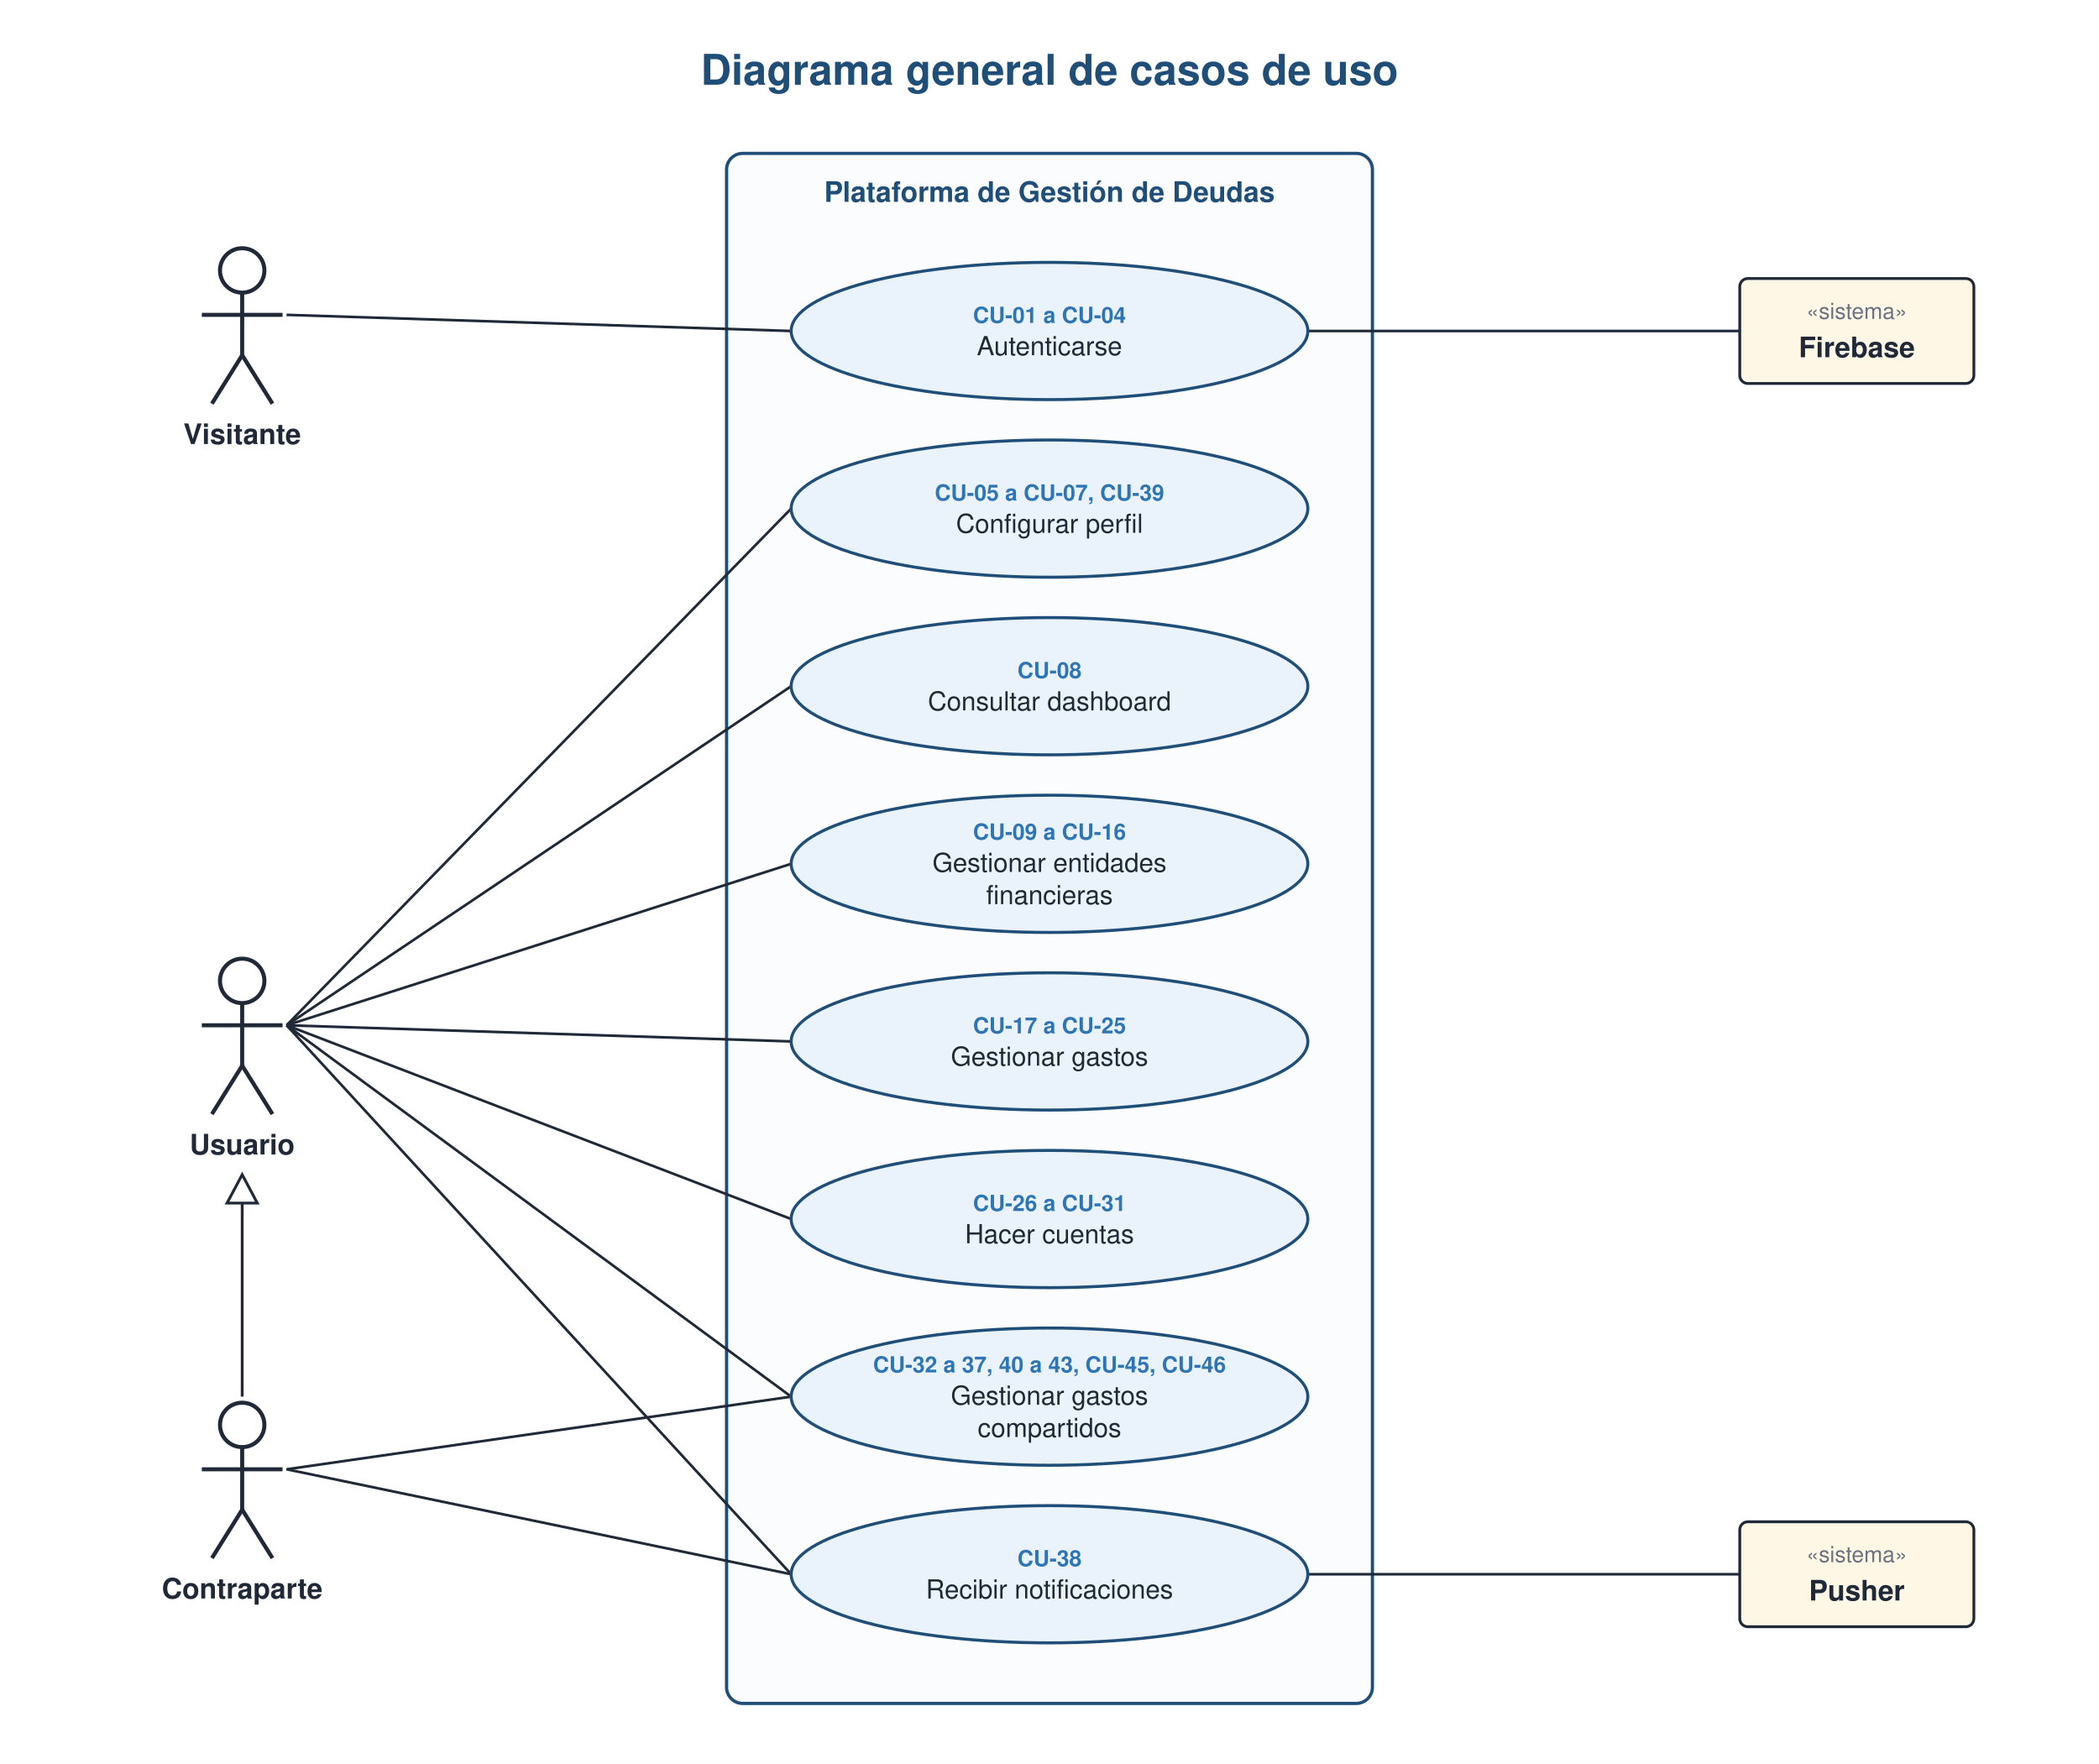
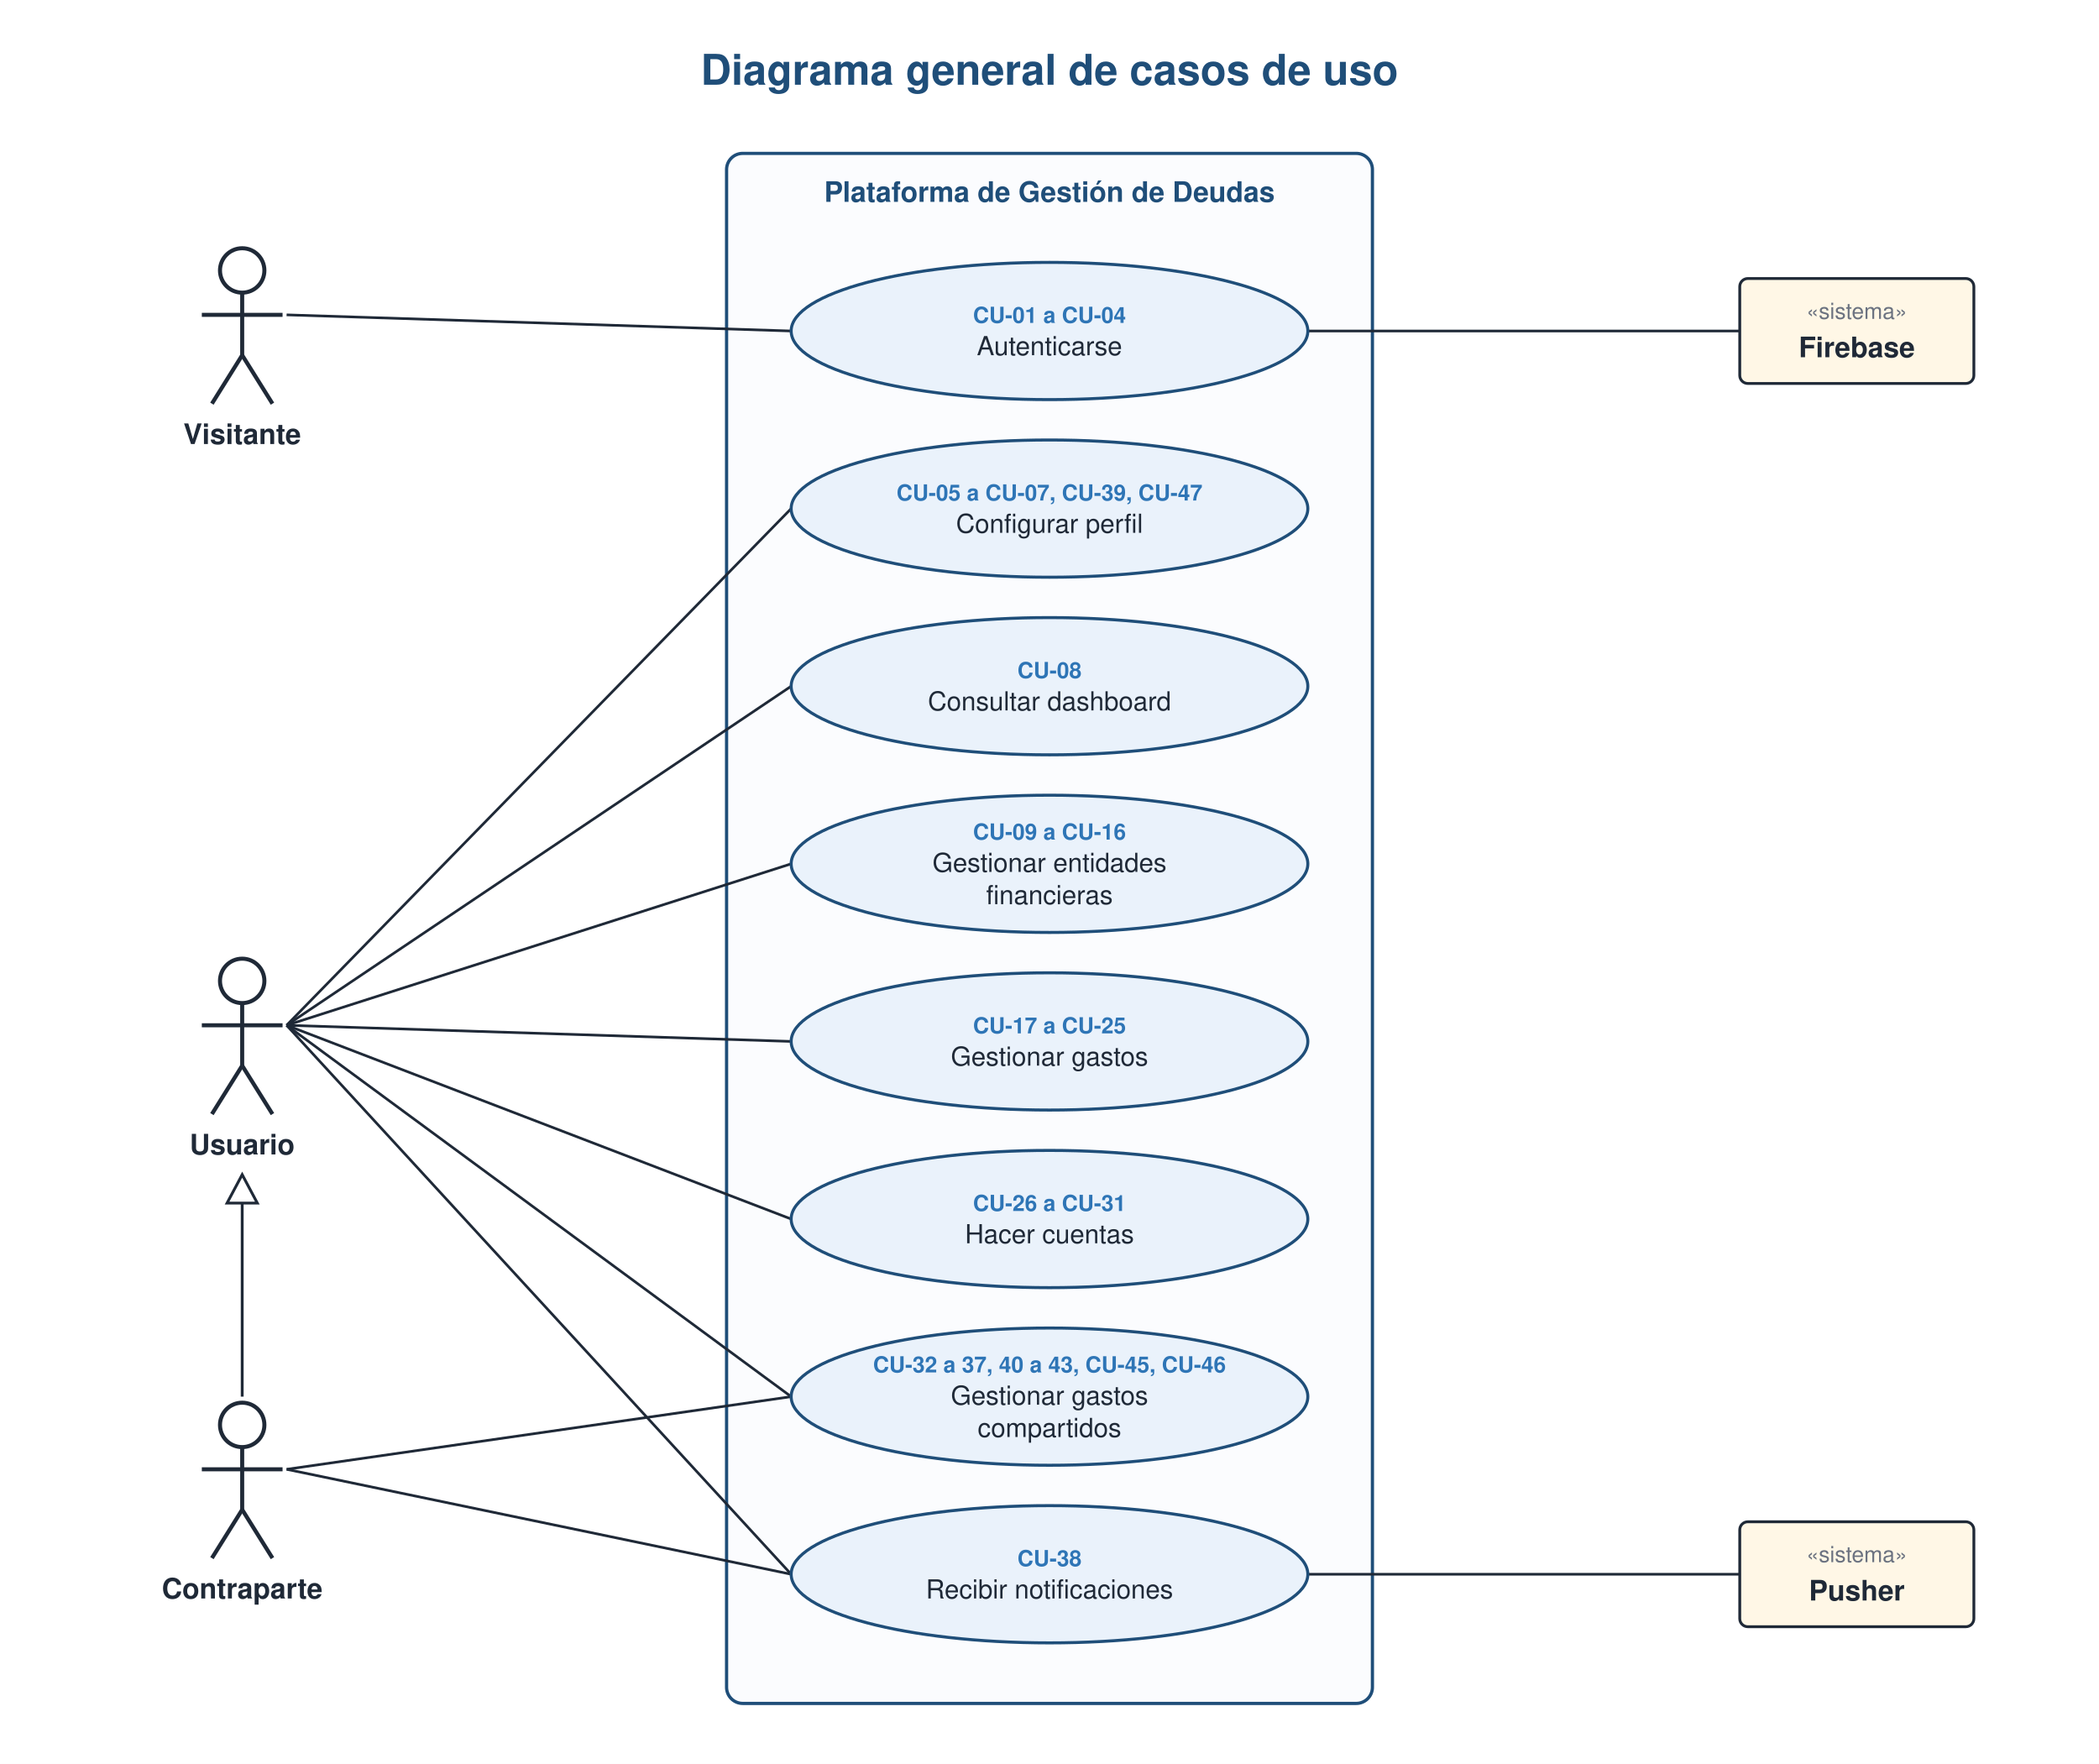
<svg xmlns="http://www.w3.org/2000/svg" width="1040" height="874" viewBox="0 0 1040 874" font-family="Helvetica">
  <rect width="1040" height="874" fill="white" />
  <text x="520.0" y="42" font-size="21" font-weight="bold" text-anchor="middle" fill="#1F4E79">Diagrama general de casos de uso</text>
  <rect x="360" y="76" width="320" height="768" rx="8" fill="#FBFCFE" stroke="#1F4E79" stroke-width="1.6" />
  <text x="520.0" y="100" font-size="14" font-weight="bold" text-anchor="middle" fill="#1F4E79">Plataforma de Gestión de Deudas</text>
  <line x1="142.0" y1="156.0" x2="392.0" y2="164.0" stroke="#1F2937" stroke-width="1.3" />
  <line x1="862.0" y1="164.0" x2="648.0" y2="164.0" stroke="#1F2937" stroke-width="1.3" />
  <line x1="142.0" y1="508.0" x2="392.0" y2="252.0" stroke="#1F2937" stroke-width="1.3" />
  <line x1="142.0" y1="508.0" x2="392.0" y2="340.0" stroke="#1F2937" stroke-width="1.3" />
  <line x1="142.0" y1="508.0" x2="392.0" y2="428.0" stroke="#1F2937" stroke-width="1.3" />
  <line x1="142.0" y1="508.0" x2="392.0" y2="516.0" stroke="#1F2937" stroke-width="1.3" />
  <line x1="142.0" y1="508.0" x2="392.0" y2="604.0" stroke="#1F2937" stroke-width="1.3" />
  <line x1="142.0" y1="508.0" x2="392.0" y2="692.0" stroke="#1F2937" stroke-width="1.3" />
  <line x1="142.0" y1="508.0" x2="392.0" y2="780.0" stroke="#1F2937" stroke-width="1.3" />
  <line x1="142.0" y1="728.0" x2="392.0" y2="692.0" stroke="#1F2937" stroke-width="1.3" />
  <line x1="142.0" y1="728.0" x2="392.0" y2="780.0" stroke="#1F2937" stroke-width="1.3" />
  <line x1="862.0" y1="780.0" x2="648.0" y2="780.0" stroke="#1F2937" stroke-width="1.3" />
  <line x1="120" y1="692.0" x2="120" y2="582.0" stroke="#1F2937" stroke-width="1.4" />
  <polygon points="120.0,582.0 127.5,596.1 112.5,596.1" fill="white" stroke="#1F2937" stroke-width="1.4" />
  <ellipse cx="520" cy="164.0" rx="128" ry="34" fill="#EAF2FB" stroke="#1F4E79" stroke-width="1.5" />
  <text x="520" y="160.0" text-anchor="middle" font-weight="bold" fill="#2E75B6" font-size="11">CU-01 a CU-04</text>
  <text x="520" y="176.0" text-anchor="middle" fill="#1F2937" font-size="13">Autenticarse</text>
  <ellipse cx="520" cy="252.0" rx="128" ry="34" fill="#EAF2FB" stroke="#1F4E79" stroke-width="1.5" />
-   <text x="520" y="248.0" text-anchor="middle" font-weight="bold" fill="#2E75B6" font-size="11">CU-05 a CU-07, CU-39</text>
+   <text x="520" y="248.0" text-anchor="middle" font-weight="bold" fill="#2E75B6" font-size="11">CU-05 a CU-07, CU-39, CU-47</text>
  <text x="520" y="264.0" text-anchor="middle" fill="#1F2937" font-size="13">Configurar perfil</text>
  <ellipse cx="520" cy="340.0" rx="128" ry="34" fill="#EAF2FB" stroke="#1F4E79" stroke-width="1.5" />
  <text x="520" y="336.0" text-anchor="middle" font-weight="bold" fill="#2E75B6" font-size="11">CU-08</text>
  <text x="520" y="352.0" text-anchor="middle" fill="#1F2937" font-size="13">Consultar dashboard</text>
  <ellipse cx="520" cy="428.0" rx="128" ry="34" fill="#EAF2FB" stroke="#1F4E79" stroke-width="1.5" />
  <text x="520" y="416.0" text-anchor="middle" font-weight="bold" fill="#2E75B6" font-size="11">CU-09 a CU-16</text>
  <text x="520" y="432.0" text-anchor="middle" fill="#1F2937" font-size="13">Gestionar entidades</text>
  <text x="520" y="448.0" text-anchor="middle" fill="#1F2937" font-size="13">financieras</text>
  <ellipse cx="520" cy="516.0" rx="128" ry="34" fill="#EAF2FB" stroke="#1F4E79" stroke-width="1.5" />
  <text x="520" y="512.0" text-anchor="middle" font-weight="bold" fill="#2E75B6" font-size="11">CU-17 a CU-25</text>
  <text x="520" y="528.0" text-anchor="middle" fill="#1F2937" font-size="13">Gestionar gastos</text>
  <ellipse cx="520" cy="604.0" rx="128" ry="34" fill="#EAF2FB" stroke="#1F4E79" stroke-width="1.5" />
  <text x="520" y="600.0" text-anchor="middle" font-weight="bold" fill="#2E75B6" font-size="11">CU-26 a CU-31</text>
  <text x="520" y="616.0" text-anchor="middle" fill="#1F2937" font-size="13">Hacer cuentas</text>
  <ellipse cx="520" cy="692.0" rx="128" ry="34" fill="#EAF2FB" stroke="#1F4E79" stroke-width="1.5" />
  <text x="520" y="680.0" text-anchor="middle" font-weight="bold" fill="#2E75B6" font-size="11">CU-32 a 37, 40 a 43, CU-45, CU-46</text>
  <text x="520" y="696.0" text-anchor="middle" fill="#1F2937" font-size="13">Gestionar gastos</text>
  <text x="520" y="712.0" text-anchor="middle" fill="#1F2937" font-size="13">compartidos</text>
  <ellipse cx="520" cy="780.0" rx="128" ry="34" fill="#EAF2FB" stroke="#1F4E79" stroke-width="1.5" />
  <text x="520" y="776.0" text-anchor="middle" font-weight="bold" fill="#2E75B6" font-size="11">CU-38</text>
  <text x="520" y="792.0" text-anchor="middle" fill="#1F2937" font-size="13">Recibir notificaciones</text>
  <circle cx="120" cy="134.0" r="11" stroke="#1F2937" stroke-width="2" fill="white" />
  <line x1="120" y1="145.0" x2="120" y2="176.0" stroke="#1F2937" stroke-width="2" fill="none" />
  <line x1="100" y1="156.0" x2="140" y2="156.0" stroke="#1F2937" stroke-width="2" fill="none" />
  <line x1="120" y1="176.0" x2="105" y2="200.0" stroke="#1F2937" stroke-width="2" fill="none" />
  <line x1="120" y1="176.0" x2="135" y2="200.0" stroke="#1F2937" stroke-width="2" fill="none" />
  <text x="120" y="220.0" font-size="14" font-weight="bold" text-anchor="middle" fill="#1F2937">Visitante</text>
  <circle cx="120" cy="486.0" r="11" stroke="#1F2937" stroke-width="2" fill="white" />
  <line x1="120" y1="497.0" x2="120" y2="528.0" stroke="#1F2937" stroke-width="2" fill="none" />
  <line x1="100" y1="508.0" x2="140" y2="508.0" stroke="#1F2937" stroke-width="2" fill="none" />
  <line x1="120" y1="528.0" x2="105" y2="552.0" stroke="#1F2937" stroke-width="2" fill="none" />
  <line x1="120" y1="528.0" x2="135" y2="552.0" stroke="#1F2937" stroke-width="2" fill="none" />
  <text x="120" y="572.0" font-size="14" font-weight="bold" text-anchor="middle" fill="#1F2937">Usuario</text>
  <circle cx="120" cy="706.0" r="11" stroke="#1F2937" stroke-width="2" fill="white" />
  <line x1="120" y1="717.0" x2="120" y2="748.0" stroke="#1F2937" stroke-width="2" fill="none" />
  <line x1="100" y1="728.0" x2="140" y2="728.0" stroke="#1F2937" stroke-width="2" fill="none" />
  <line x1="120" y1="748.0" x2="105" y2="772.0" stroke="#1F2937" stroke-width="2" fill="none" />
  <line x1="120" y1="748.0" x2="135" y2="772.0" stroke="#1F2937" stroke-width="2" fill="none" />
  <text x="120" y="792.0" font-size="14" font-weight="bold" text-anchor="middle" fill="#1F2937">Contraparte</text>
  <rect x="862" y="138.0" width="116" height="52" rx="4" fill="#FFF7E6" stroke="#1F2937" stroke-width="1.4" />
  <text x="920" y="158.0" font-size="11" text-anchor="middle" fill="#6B7280">«sistema»</text>
  <text x="920" y="177.0" font-size="14" font-weight="bold" text-anchor="middle" fill="#1F2937">Firebase</text>
  <rect x="862" y="754.0" width="116" height="52" rx="4" fill="#FFF7E6" stroke="#1F2937" stroke-width="1.4" />
  <text x="920" y="774.0" font-size="11" text-anchor="middle" fill="#6B7280">«sistema»</text>
  <text x="920" y="793.0" font-size="14" font-weight="bold" text-anchor="middle" fill="#1F2937">Pusher</text>
</svg>
